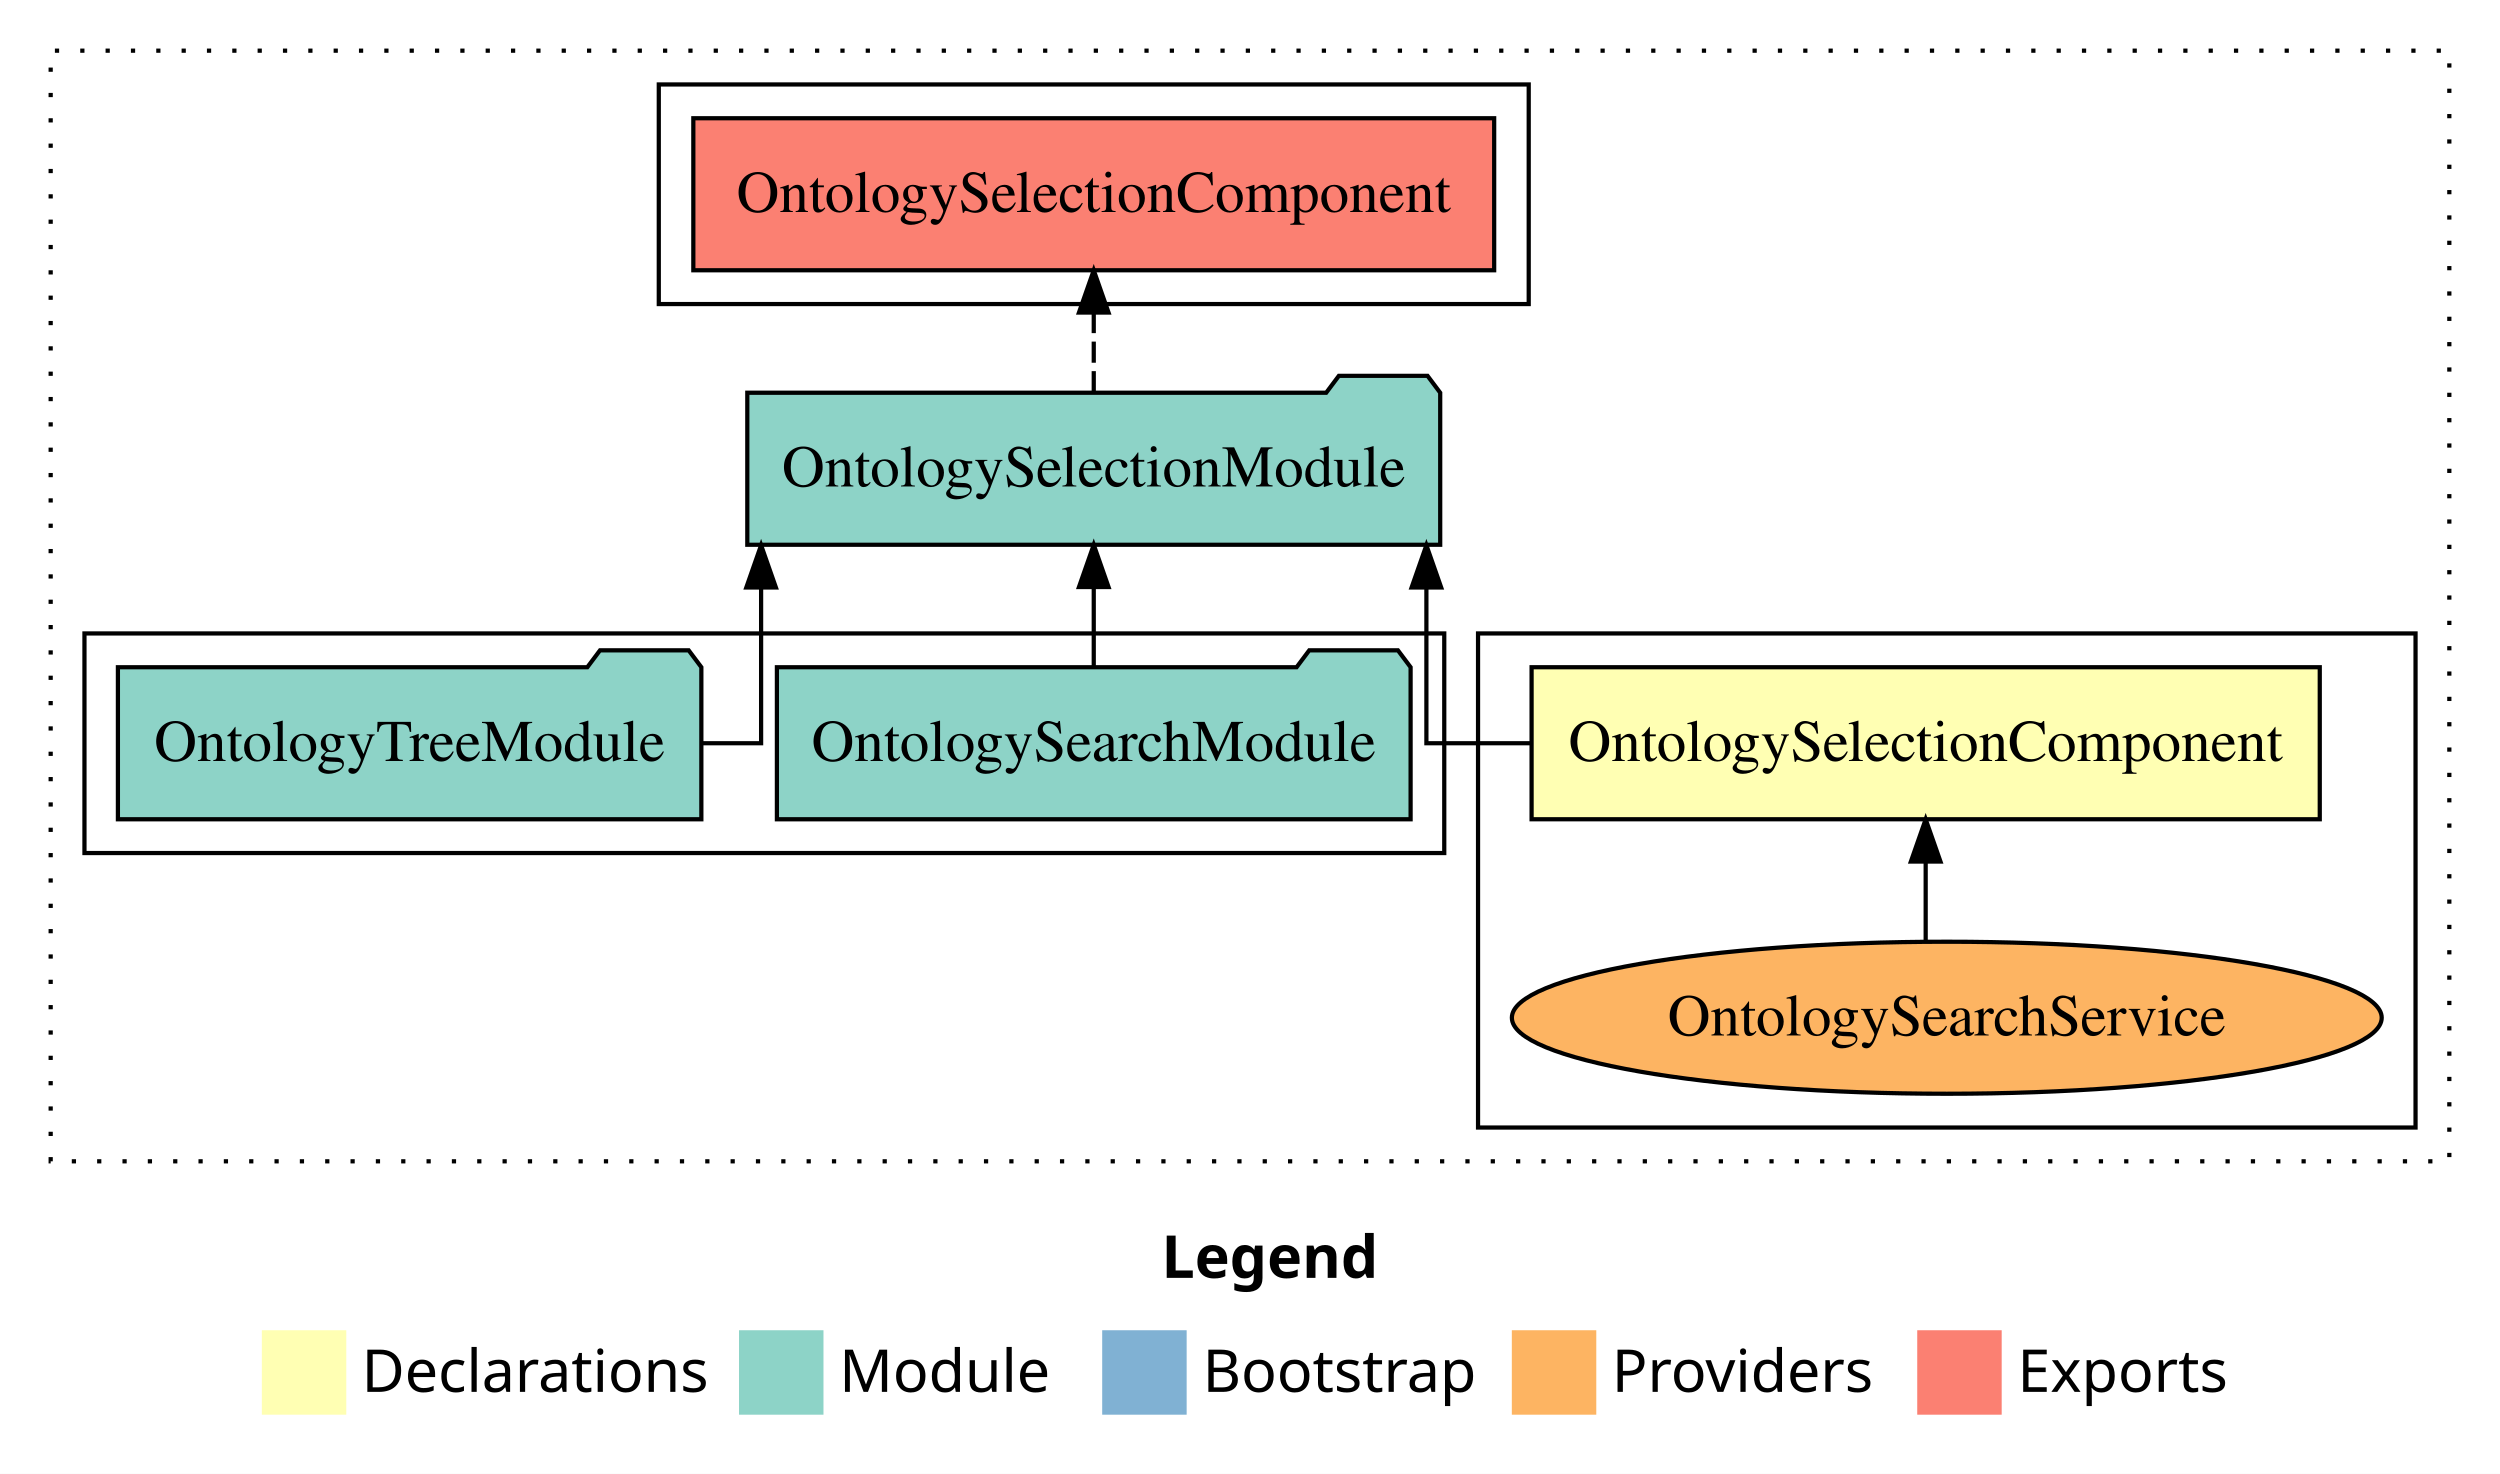
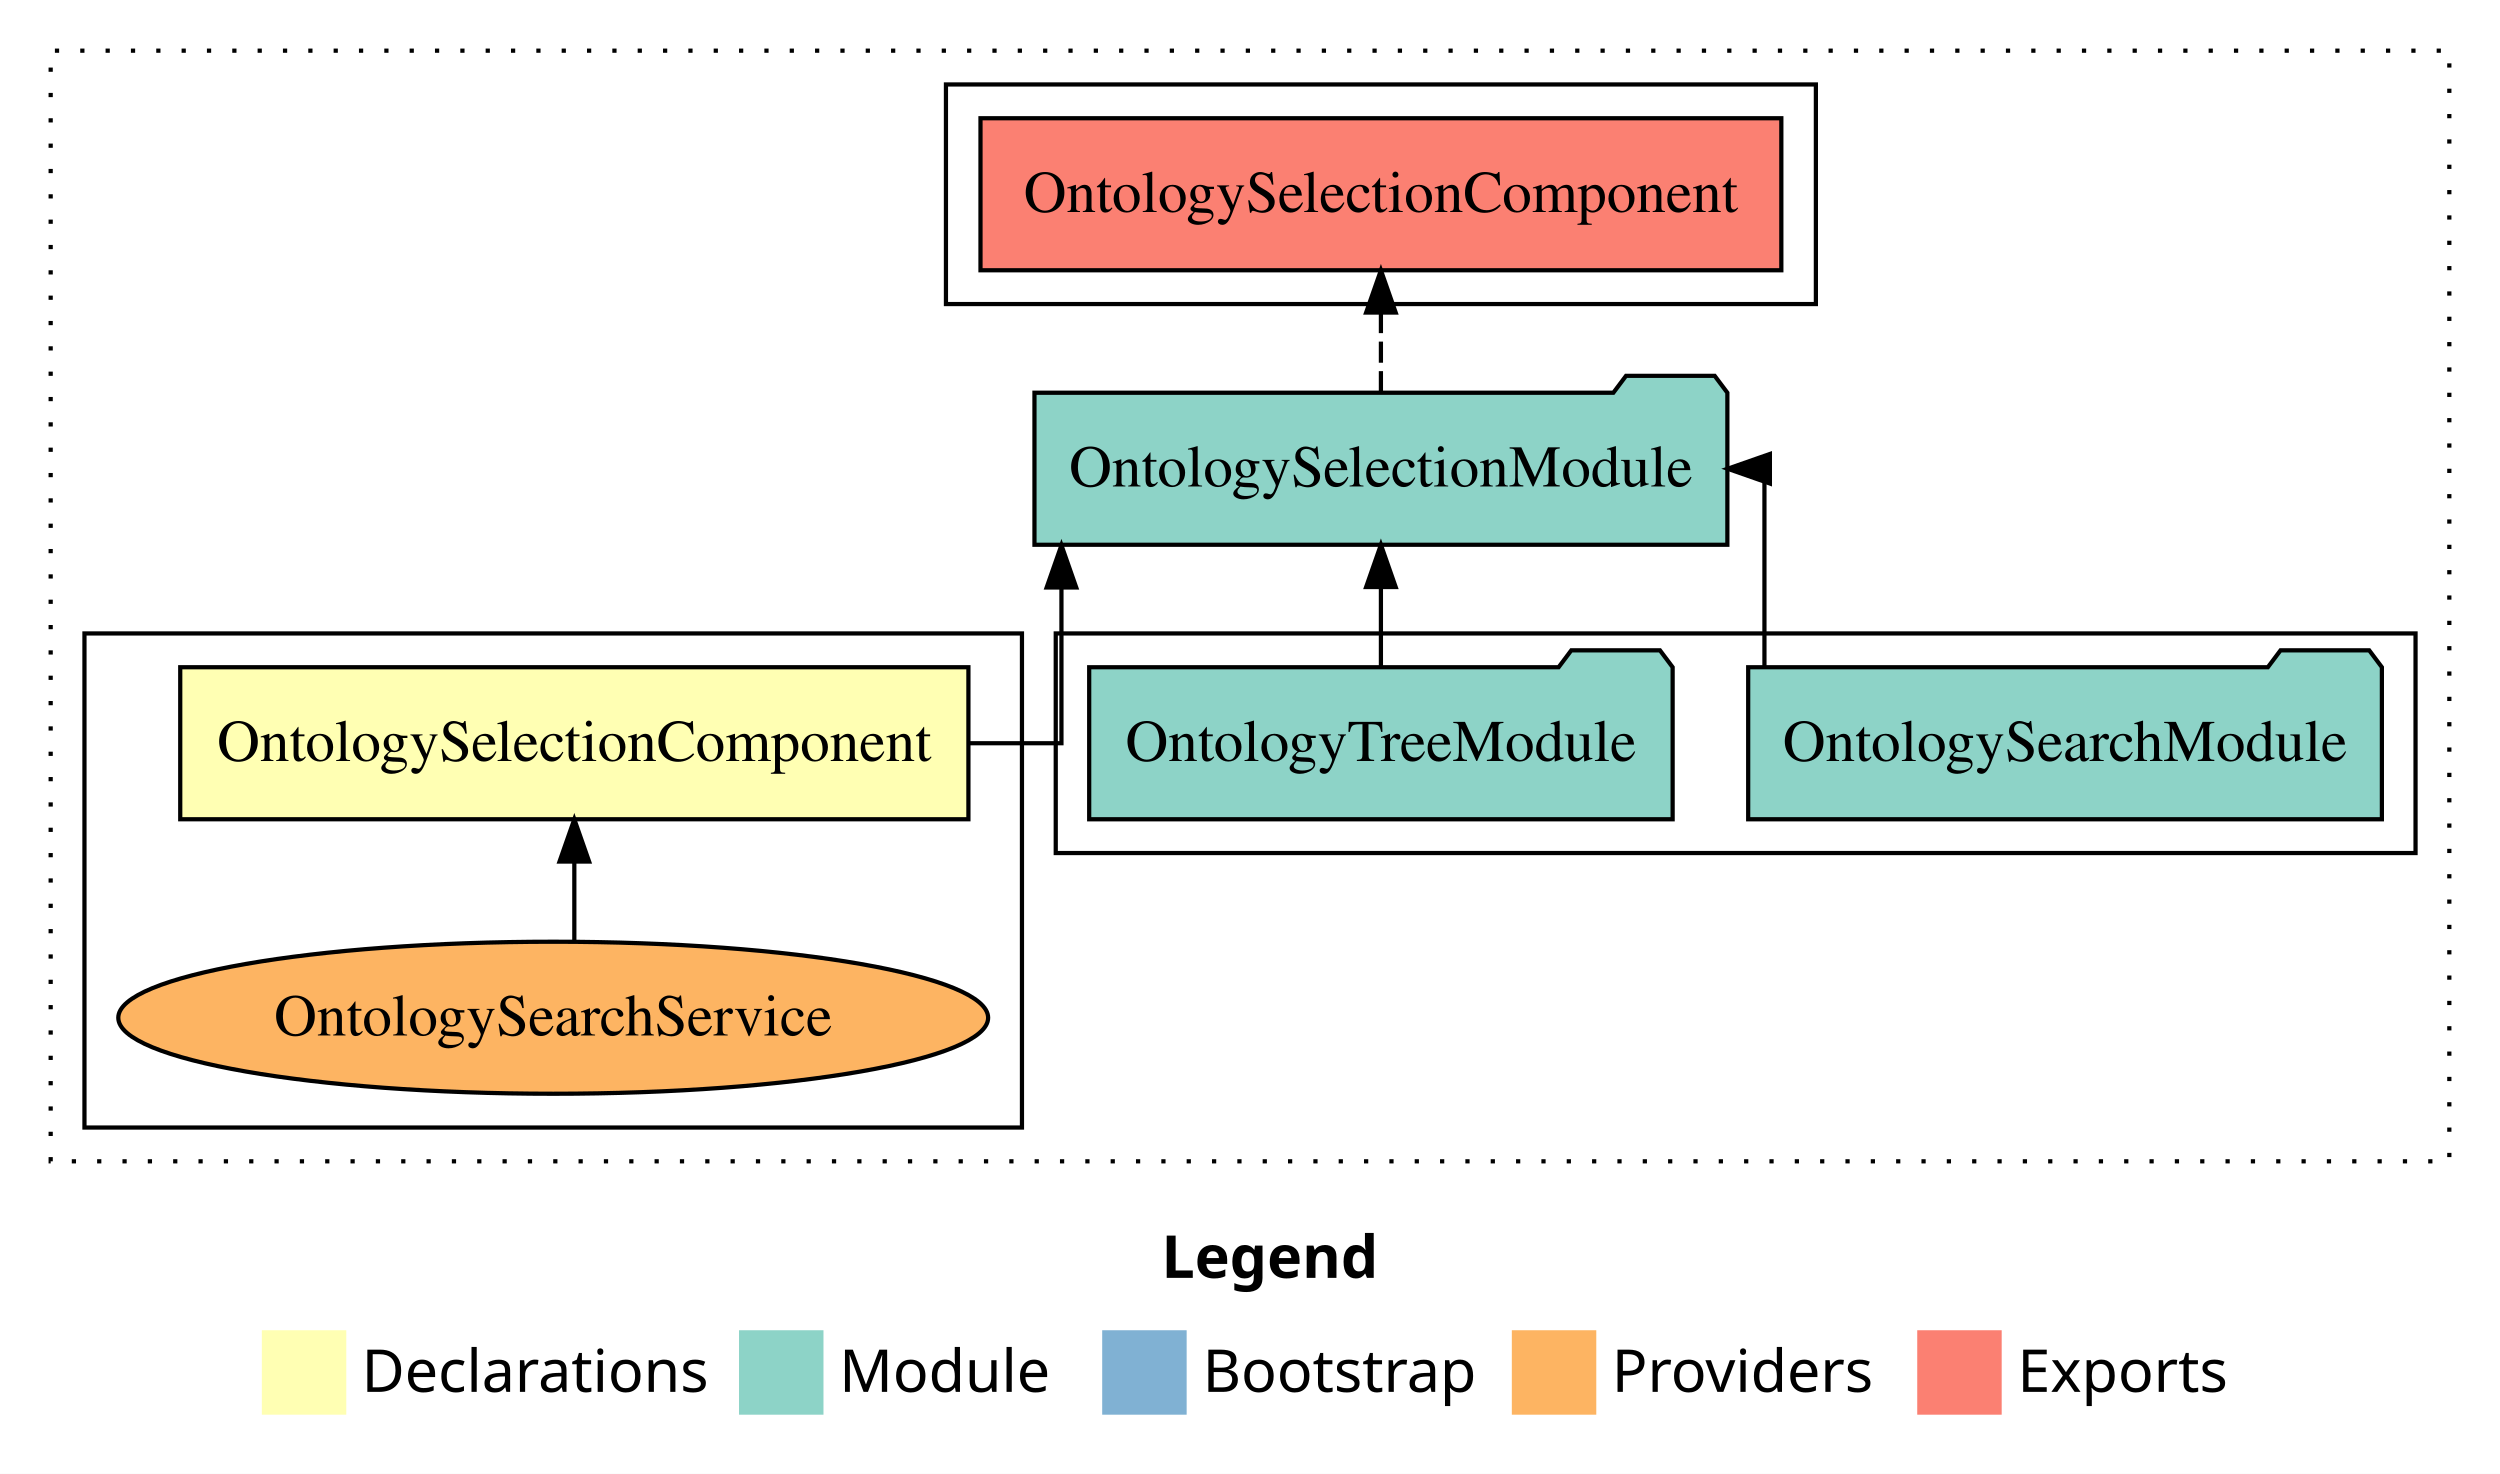
<svg xmlns="http://www.w3.org/2000/svg" width="592pt" height="349pt" viewBox="0.00 0.00 592.00 349.00">
  <g id="graph0" class="graph" transform="scale(1 1) rotate(0) translate(4 345)">
    <polygon fill="white" stroke="transparent" points="-4,4 -4,-345 588,-345 588,4 -4,4" />
    <text text-anchor="start" x="271.01" y="-42.4" font-family="Times-12" font-weight="bold" font-size="14.00">Legend</text>
    <polygon fill="#ffffb3" stroke="transparent" points="58,-10 58,-30 78,-30 78,-10 58,-10" />
    <text text-anchor="start" x="81.63" y="-15.4" font-family="Times-12" font-size="14.00">  Declarations</text>
    <polygon fill="#8dd3c7" stroke="transparent" points="171,-10 171,-30 191,-30 191,-10 171,-10" />
    <text text-anchor="start" x="194.73" y="-15.4" font-family="Times-12" font-size="14.00">  Module</text>
    <polygon fill="#80b1d3" stroke="transparent" points="257,-10 257,-30 277,-30 277,-10 257,-10" />
    <text text-anchor="start" x="280.78" y="-15.4" font-family="Times-12" font-size="14.00">  Bootstrap</text>
    <polygon fill="#fdb462" stroke="transparent" points="354,-10 354,-30 374,-30 374,-10 354,-10" />
    <text text-anchor="start" x="377.67" y="-15.4" font-family="Times-12" font-size="14.00">  Providers</text>
    <polygon fill="#fb8072" stroke="transparent" points="450,-10 450,-30 470,-30 470,-10 450,-10" />
    <text text-anchor="start" x="473.73" y="-15.4" font-family="Times-12" font-size="14.00">  Exports</text>
    <g id="clust1" class="cluster">
      <polygon fill="none" stroke="black" stroke-dasharray="1,5" points="8,-70 8,-333 576,-333 576,-70 8,-70" />
    </g>
-     <g id="clust3" class="cluster">
-       <polygon fill="none" stroke="black" points="346,-78 346,-195 568,-195 568,-78 346,-78" />
-     </g>
    <g id="clust5" class="cluster">
-       <polygon fill="none" stroke="black" points="152,-273 152,-325 358,-325 358,-273 152,-273" />
+       <polygon fill="none" stroke="black" points="220,-273 220,-325 426,-325 426,-273 220,-273" />
    </g>
    <g id="clust4" class="cluster">
-       <polygon fill="none" stroke="black" points="16,-143 16,-195 338,-195 338,-143 16,-143" />
+       <polygon fill="none" stroke="black" points="246,-143 246,-195 568,-195 568,-143 246,-143" />
+     </g>
+     <g id="clust3" class="cluster">
+       <polygon fill="none" stroke="black" points="16,-78 16,-195 238,-195 238,-78 16,-78" />
    </g>
    <g id="node1" class="node">
-       <polygon fill="#ffffb3" stroke="black" points="545.32,-187 358.68,-187 358.68,-151 545.32,-151 545.32,-187" />
-       <text text-anchor="middle" x="452" y="-164.8" font-family="Times,serif" font-size="14.00">OntologySelectionComponent</text>
+       <polygon fill="#ffffb3" stroke="black" points="225.32,-187 38.68,-187 38.68,-151 225.32,-151 225.32,-187" />
+       <text text-anchor="middle" x="132" y="-164.8" font-family="Times,serif" font-size="14.00">OntologySelectionComponent</text>
    </g>
    <g id="node2" class="node">
-       <polygon fill="#8dd3c7" stroke="black" points="337.04,-252 334.04,-256 313.04,-256 310.04,-252 172.96,-252 172.96,-216 337.04,-216 337.04,-252" />
-       <text text-anchor="middle" x="255" y="-229.8" font-family="Times,serif" font-size="14.00">OntologySelectionModule</text>
+       <polygon fill="#8dd3c7" stroke="black" points="405.04,-252 402.04,-256 381.04,-256 378.04,-252 240.96,-252 240.96,-216 405.04,-216 405.04,-252" />
+       <text text-anchor="middle" x="323" y="-229.8" font-family="Times,serif" font-size="14.00">OntologySelectionModule</text>
    </g>
    <g id="edge1" class="edge">
-       <path fill="none" stroke="black" d="M358.84,-169C344.19,-169 333.77,-169 333.77,-169 333.77,-169 333.77,-205.89 333.77,-205.89" />
-       <polygon fill="black" stroke="black" points="330.27,-205.89 333.77,-215.89 337.27,-205.89 330.27,-205.89" />
+       <path fill="none" stroke="black" d="M225.38,-169C238.35,-169 247.35,-169 247.35,-169 247.35,-169 247.35,-205.89 247.35,-205.89" />
+       <polygon fill="black" stroke="black" points="243.85,-205.89 247.35,-215.89 250.85,-205.89 243.85,-205.89" />
    </g>
    <g id="node6" class="node">
-       <polygon fill="#fb8072" stroke="black" points="349.82,-317 160.18,-317 160.18,-281 349.82,-281 349.82,-317" />
-       <text text-anchor="middle" x="255" y="-294.8" font-family="Times,serif" font-size="14.00">OntologySelectionComponent </text>
+       <polygon fill="#fb8072" stroke="black" points="417.82,-317 228.18,-317 228.18,-281 417.82,-281 417.82,-317" />
+       <text text-anchor="middle" x="323" y="-294.8" font-family="Times,serif" font-size="14.00">OntologySelectionComponent </text>
    </g>
    <g id="edge5" class="edge">
-       <path fill="none" stroke="black" stroke-dasharray="5,2" d="M255,-252.11C255,-252.11 255,-270.99 255,-270.99" />
-       <polygon fill="black" stroke="black" points="251.5,-270.99 255,-280.99 258.5,-270.99 251.5,-270.99" />
+       <path fill="none" stroke="black" stroke-dasharray="5,2" d="M323,-252.11C323,-252.11 323,-270.99 323,-270.99" />
+       <polygon fill="black" stroke="black" points="319.5,-270.99 323,-280.99 326.5,-270.99 319.5,-270.99" />
    </g>
    <g id="node3" class="node">
-       <ellipse fill="#fdb462" stroke="black" cx="457" cy="-104" rx="102.99" ry="18" />
-       <text text-anchor="middle" x="457" y="-99.8" font-family="Times,serif" font-size="14.00">OntologySearchService</text>
+       <ellipse fill="#fdb462" stroke="black" cx="127" cy="-104" rx="102.99" ry="18" />
+       <text text-anchor="middle" x="127" y="-99.8" font-family="Times,serif" font-size="14.00">OntologySearchService</text>
    </g>
    <g id="edge2" class="edge">
-       <path fill="none" stroke="black" d="M452,-122.11C452,-122.11 452,-140.99 452,-140.99" />
-       <polygon fill="black" stroke="black" points="448.5,-140.99 452,-150.99 455.5,-140.99 448.5,-140.99" />
+       <path fill="none" stroke="black" d="M132,-122.11C132,-122.11 132,-140.99 132,-140.99" />
+       <polygon fill="black" stroke="black" points="128.5,-140.99 132,-150.99 135.5,-140.99 128.5,-140.99" />
    </g>
    <g id="node4" class="node">
-       <polygon fill="#8dd3c7" stroke="black" points="330.03,-187 327.03,-191 306.03,-191 303.03,-187 179.97,-187 179.97,-151 330.03,-151 330.03,-187" />
-       <text text-anchor="middle" x="255" y="-164.8" font-family="Times,serif" font-size="14.00">OntologySearchModule</text>
+       <polygon fill="#8dd3c7" stroke="black" points="560.03,-187 557.03,-191 536.03,-191 533.03,-187 409.97,-187 409.97,-151 560.03,-151 560.03,-187" />
+       <text text-anchor="middle" x="485" y="-164.8" font-family="Times,serif" font-size="14.00">OntologySearchModule</text>
    </g>
    <g id="edge3" class="edge">
-       <path fill="none" stroke="black" d="M255,-187.11C255,-187.11 255,-205.99 255,-205.99" />
-       <polygon fill="black" stroke="black" points="251.5,-205.99 255,-215.99 258.5,-205.99 251.5,-205.99" />
+       <path fill="none" stroke="black" d="M413.82,-187.11C413.82,-206.34 413.82,-234 413.82,-234 413.82,-234 412.95,-234 412.95,-234" />
+       <polygon fill="black" stroke="black" points="415.11,-230.5 405.11,-234 415.11,-237.5 415.11,-230.5" />
    </g>
    <g id="node5" class="node">
-       <polygon fill="#8dd3c7" stroke="black" points="162.08,-187 159.08,-191 138.08,-191 135.08,-187 23.92,-187 23.92,-151 162.08,-151 162.08,-187" />
-       <text text-anchor="middle" x="93" y="-164.8" font-family="Times,serif" font-size="14.00">OntologyTreeModule</text>
+       <polygon fill="#8dd3c7" stroke="black" points="392.08,-187 389.08,-191 368.08,-191 365.08,-187 253.92,-187 253.92,-151 392.08,-151 392.08,-187" />
+       <text text-anchor="middle" x="323" y="-164.8" font-family="Times,serif" font-size="14.00">OntologyTreeModule</text>
    </g>
    <g id="edge4" class="edge">
-       <path fill="none" stroke="black" d="M162.12,-169C170.53,-169 176.23,-169 176.23,-169 176.23,-169 176.23,-205.89 176.23,-205.89" />
-       <polygon fill="black" stroke="black" points="172.73,-205.89 176.23,-215.89 179.73,-205.89 172.73,-205.89" />
+       <path fill="none" stroke="black" d="M323,-187.11C323,-187.11 323,-205.99 323,-205.99" />
+       <polygon fill="black" stroke="black" points="319.5,-205.99 323,-215.99 326.5,-205.99 319.5,-205.99" />
    </g>
  </g>
</svg>
